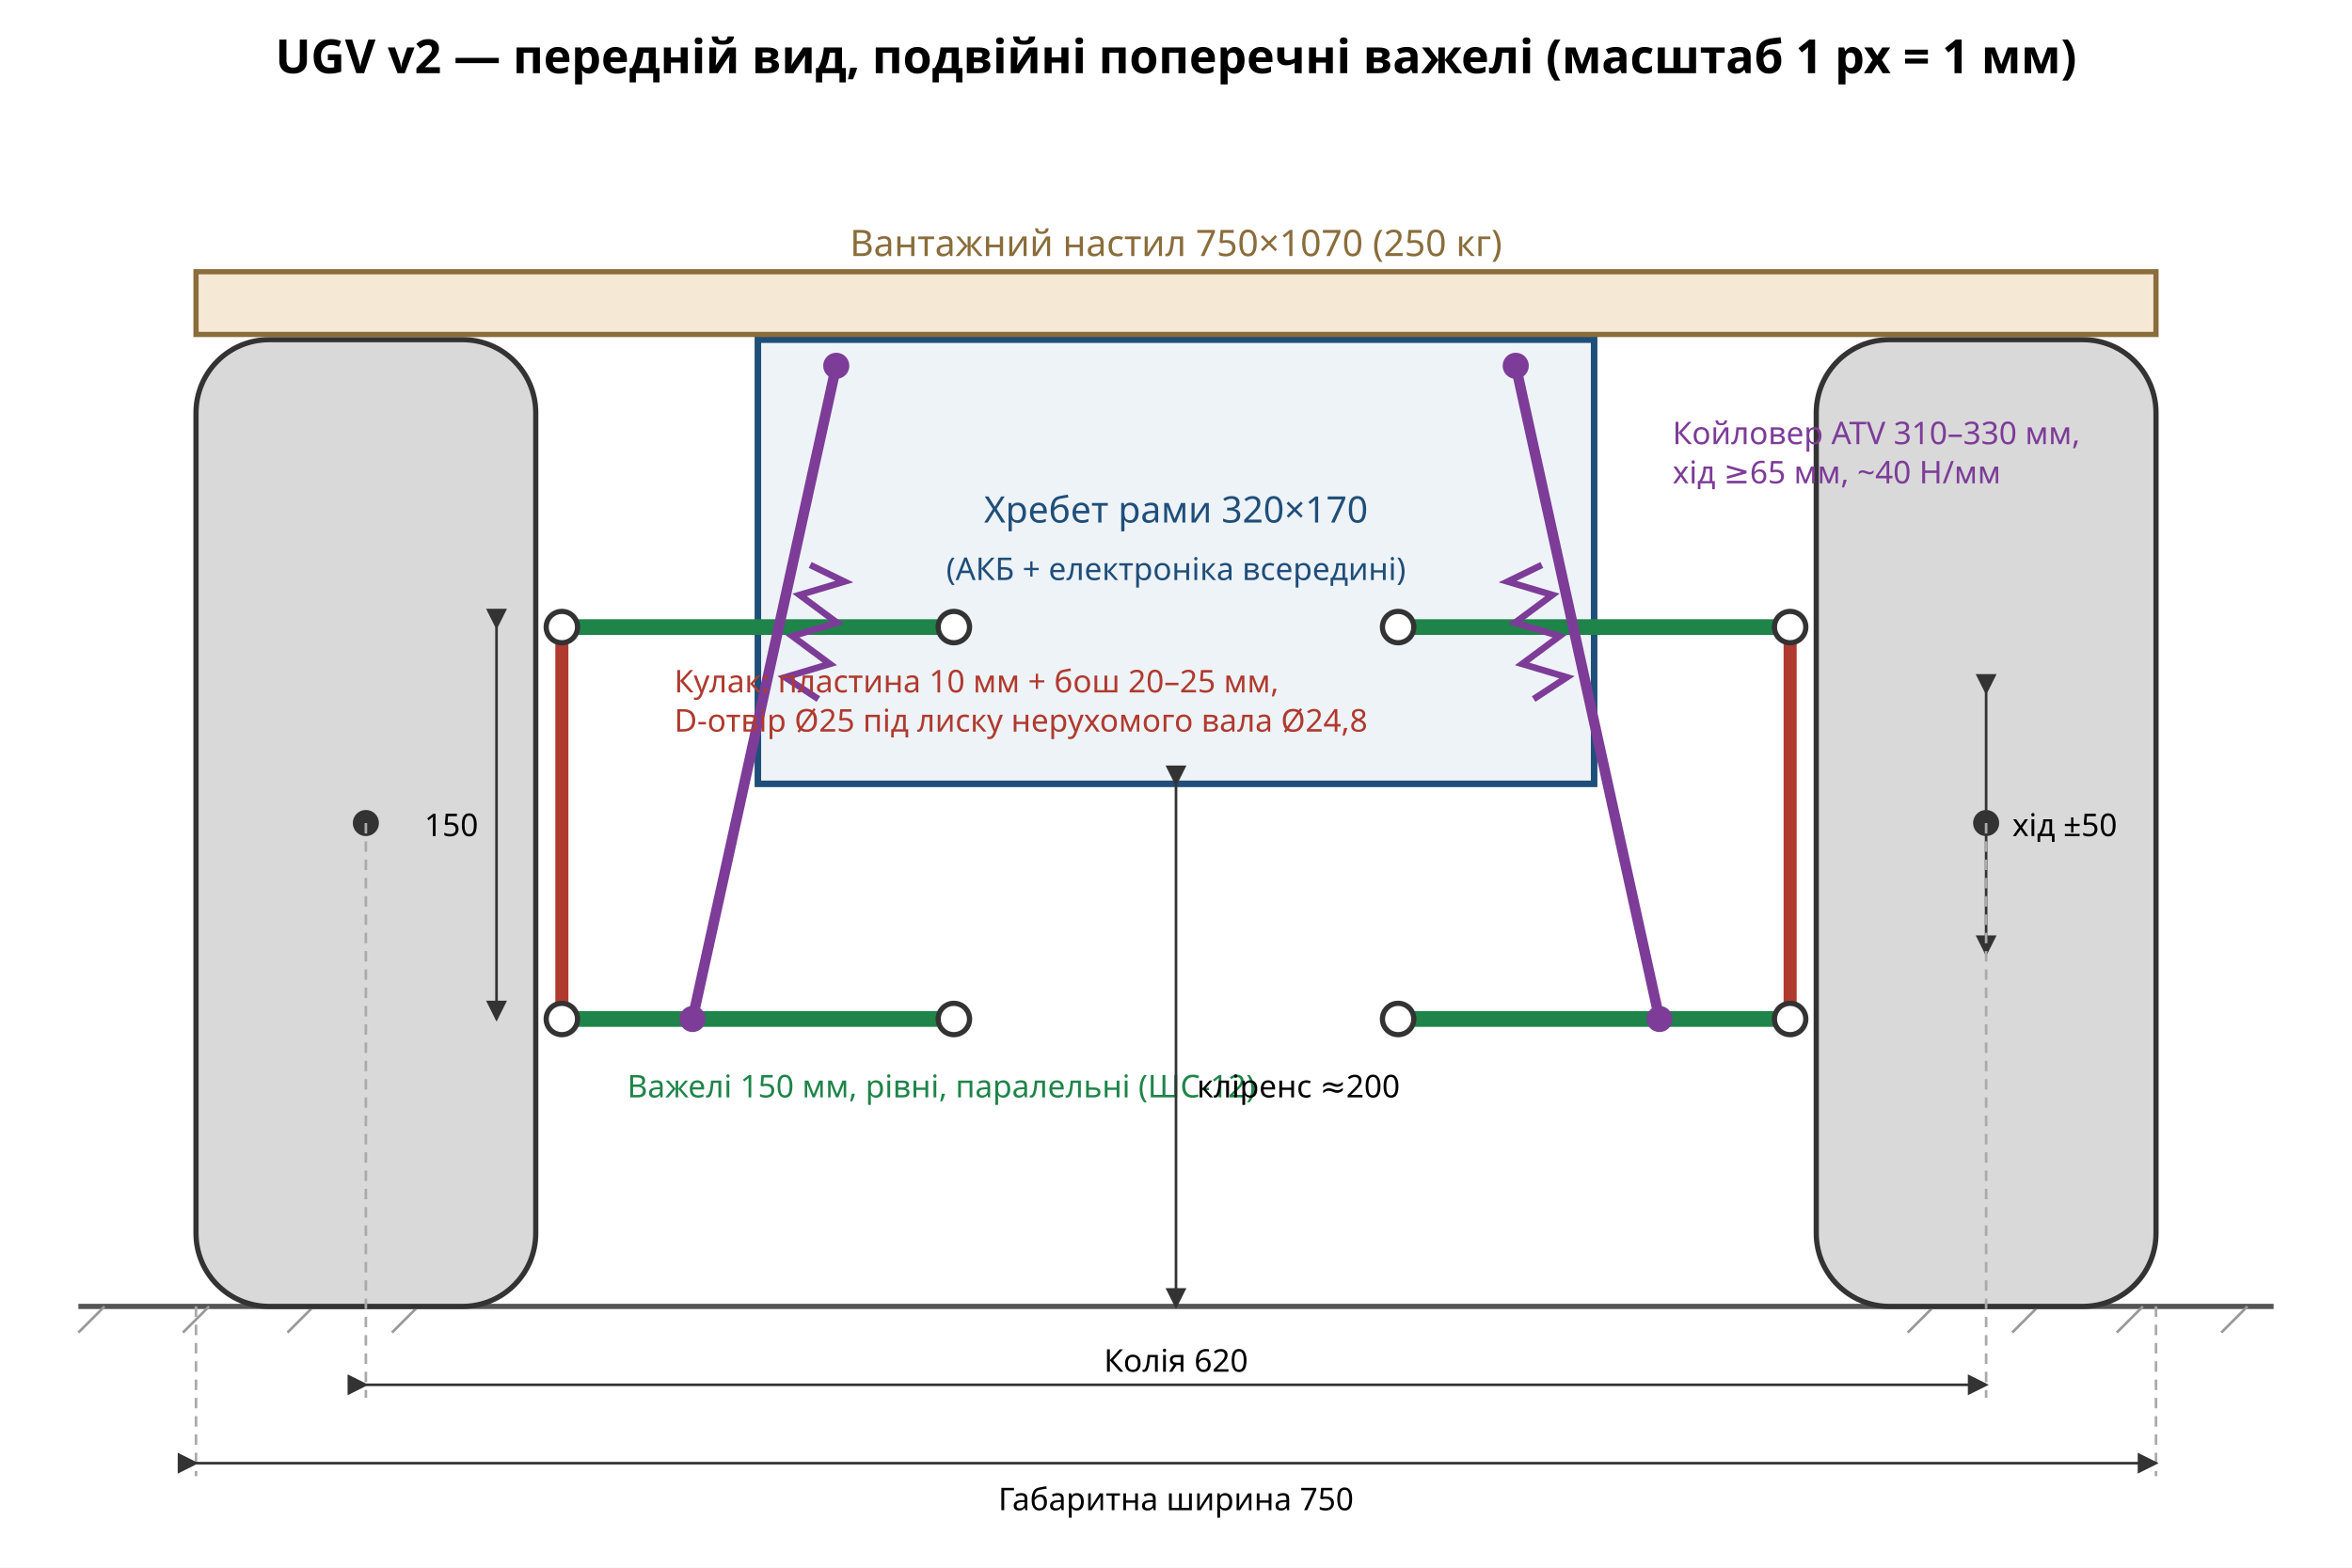
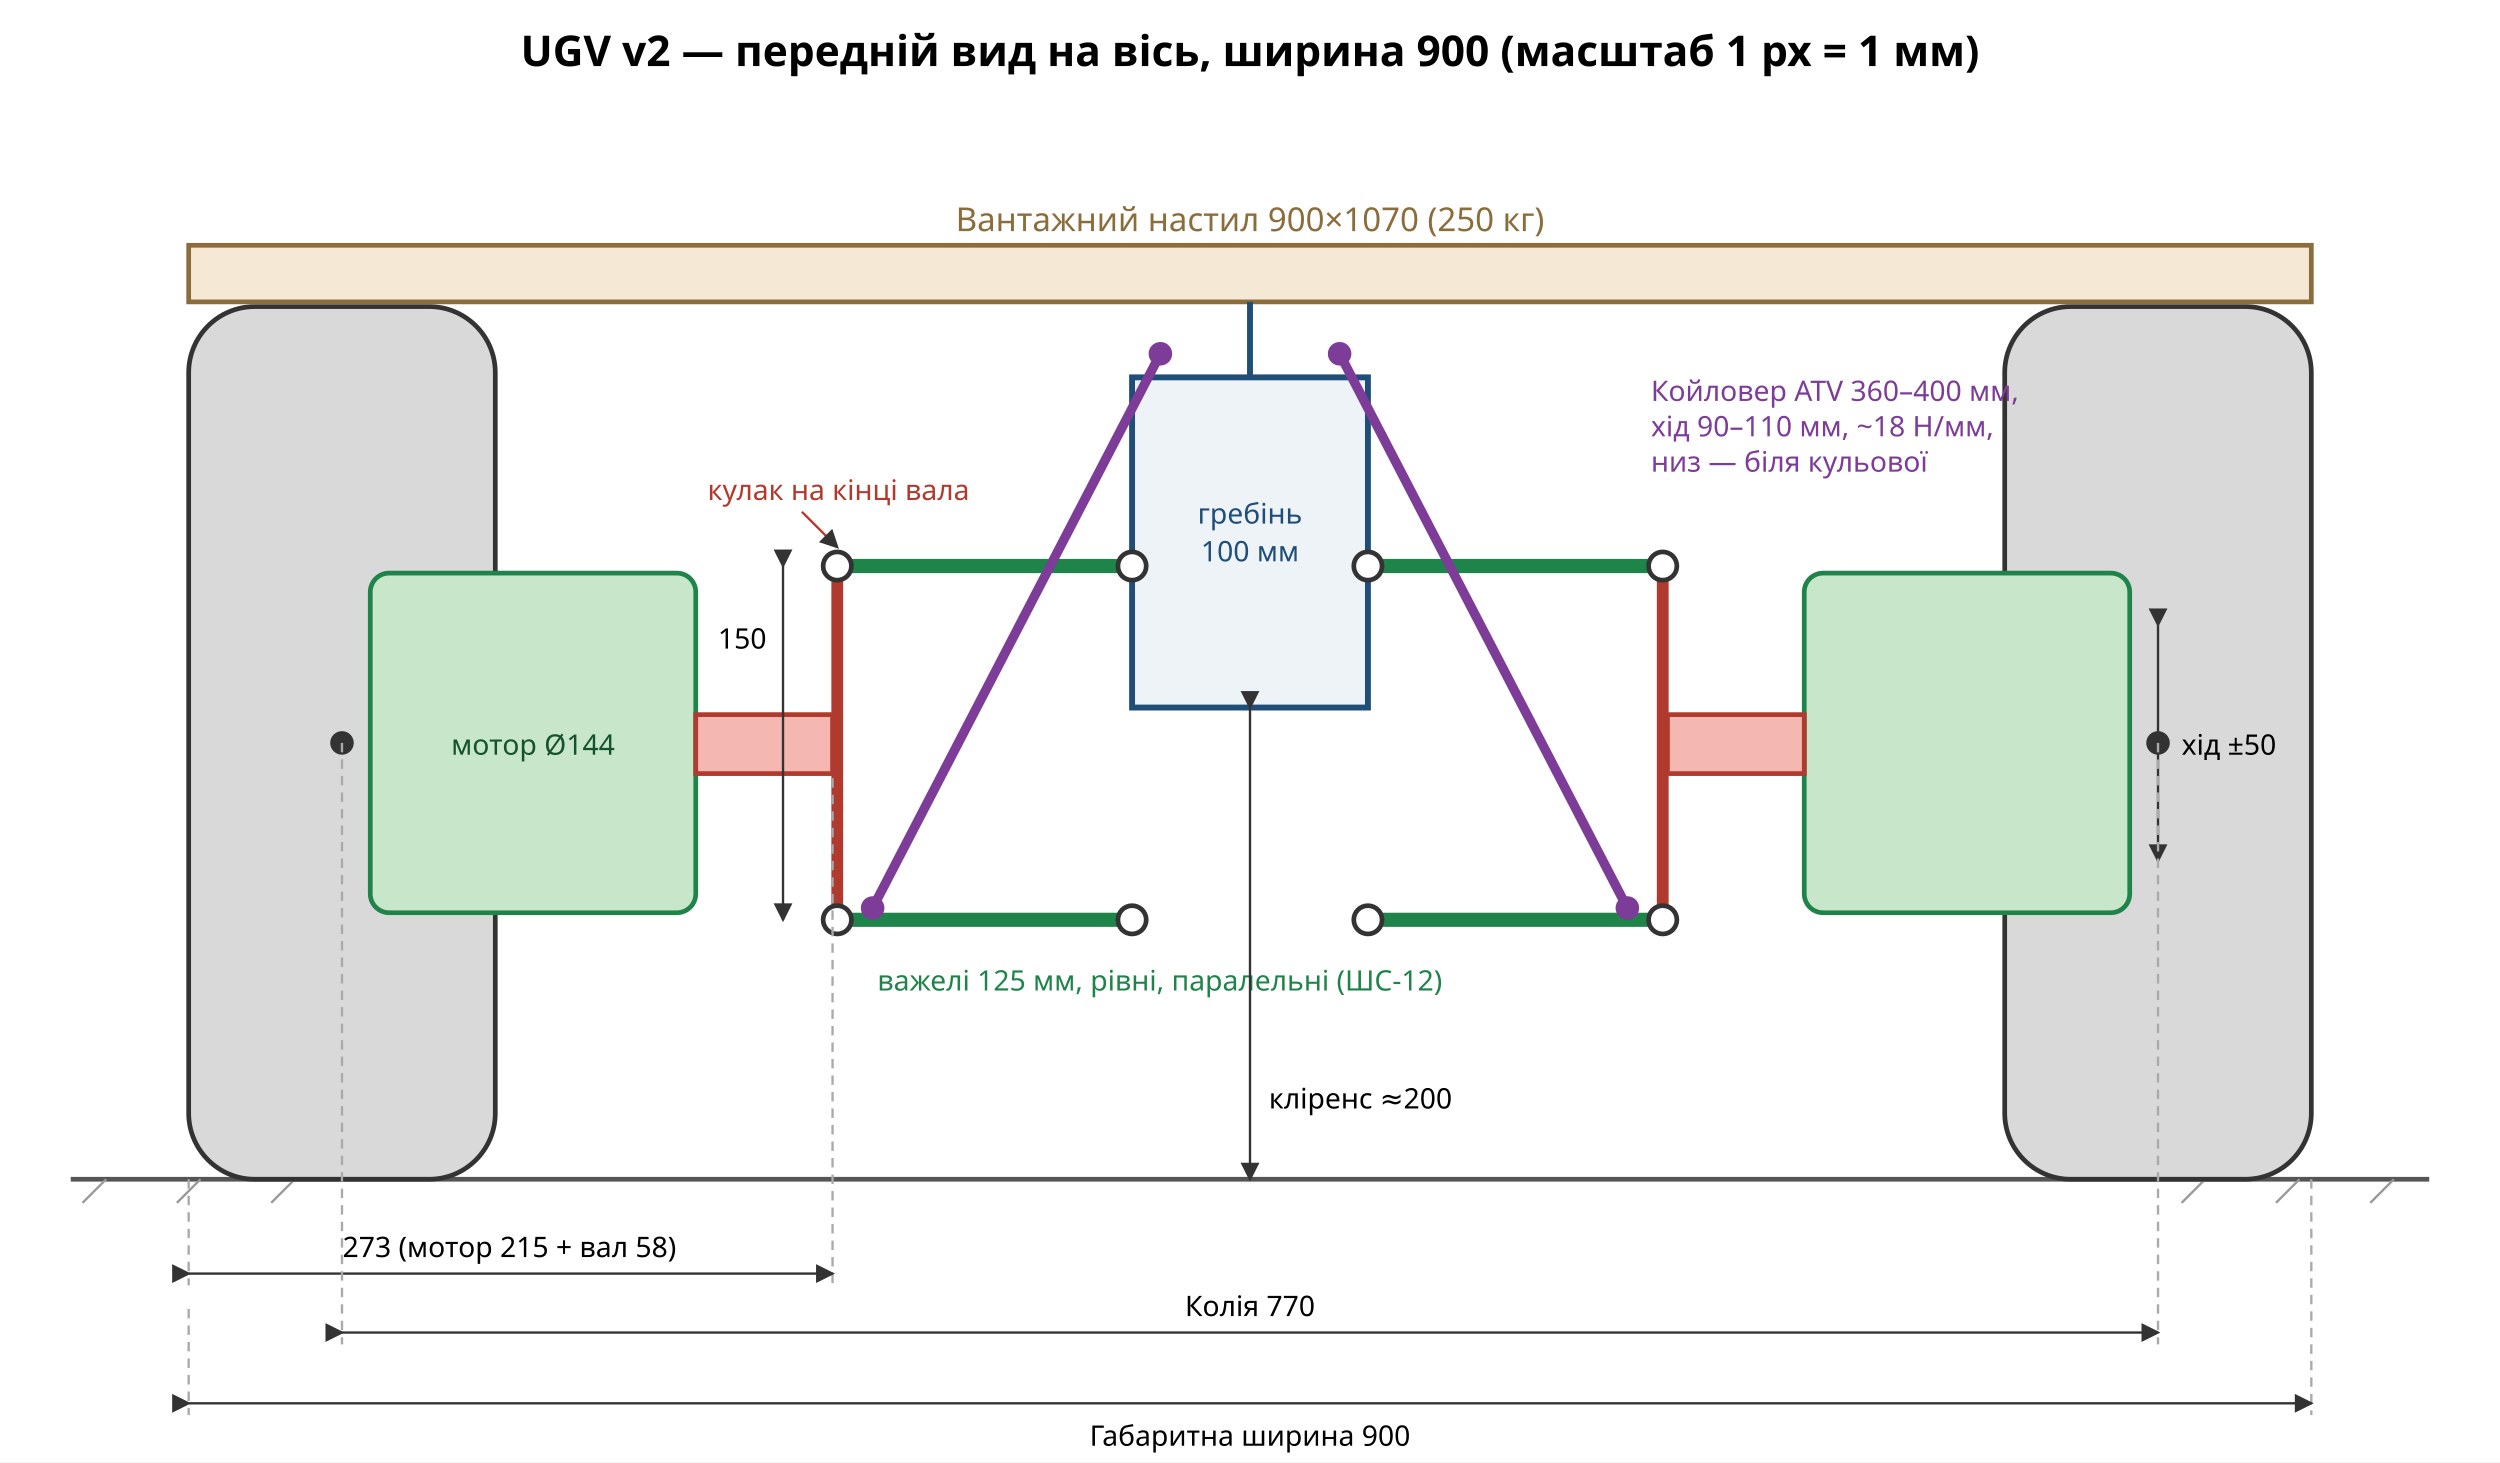
- <svg xmlns="http://www.w3.org/2000/svg" width="900" height="600" viewBox="0 0 900 600" font-family="sans-serif" font-size="14">
+ <svg xmlns="http://www.w3.org/2000/svg" width="1060" height="620" viewBox="0 0 1060 620" font-family="sans-serif" font-size="14">
  <defs>
    <marker id="arr" markerWidth="8" markerHeight="8" refX="7" refY="4" orient="auto">
      <path d="M0,0 L8,4 L0,8 z" fill="#333" />
    </marker>
  </defs>
-   <rect width="900" height="600" fill="#ffffff" />
-   <text x="450" y="28" text-anchor="middle" font-size="18" font-weight="bold">UGV v2 — передній вид, подвійні поперечні важелі (масштаб 1 px = 1 мм)</text>
-   <line x1="30" y1="500" x2="870" y2="500" stroke="#555" stroke-width="2" />
-   <path d="M40,500 l-10,10 M80,500 l-10,10 M120,500 l-10,10 M160,500 l-10,10 M740,500 l-10,10 M780,500 l-10,10 M820,500 l-10,10 M860,500 l-10,10" stroke="#999" stroke-width="1" />
+   <rect width="1060" height="620" fill="#ffffff" />
+   <text x="530" y="28" text-anchor="middle" font-size="18" font-weight="bold">UGV v2 — передній вид на вісь, ширина 900 (масштаб 1 px = 1 мм)</text>
+   <line x1="30" y1="500" x2="1030" y2="500" stroke="#555" stroke-width="2" />
+   <path d="M45,500 l-10,10 M85,500 l-10,10 M125,500 l-10,10 M935,500 l-10,10 M975,500 l-10,10 M1015,500 l-10,10" stroke="#999" stroke-width="1" />
  <g fill="#d9d9d9" stroke="#333" stroke-width="2">
-     <rect x="75" y="130" width="130" height="370" rx="28" />
-     <rect x="695" y="130" width="130" height="370" rx="28" />
+     <rect x="80" y="130" width="130" height="370" rx="28" />
+     <rect x="850" y="130" width="130" height="370" rx="28" />
  </g>
-   <circle cx="140" cy="315" r="5" fill="#333" />
-   <circle cx="760" cy="315" r="5" fill="#333" />
-   <text x="140" y="120" text-anchor="middle">Колесо Ø370×130</text>
-   <rect x="290" y="130" width="320" height="170" fill="#eef3f8" stroke="#1f4e79" stroke-width="2.5" />
-   <text x="450" y="200" text-anchor="middle" fill="#1f4e79">Хребет рами 320×170</text>
-   <text x="450" y="222" text-anchor="middle" fill="#1f4e79" font-size="12">(АКБ + електроніка всередині)</text>
-   <rect x="75" y="104" width="750" height="24" fill="#f5e9d6" stroke="#8a6d3b" stroke-width="2" />
-   <text x="450" y="98" text-anchor="middle" fill="#8a6d3b">Вантажний настил 750×1070 (250 кг)</text>
+   <circle cx="145" cy="315" r="5" fill="#333" />
+   <circle cx="915" cy="315" r="5" fill="#333" />
+   <text x="145" y="120" text-anchor="middle">Колесо Ø370×130</text>
+   <g fill="#c8e6c9" stroke="#1e8449" stroke-width="2">
+     <rect x="157" y="243" width="138" height="144" rx="8" />
+     <rect x="765" y="243" width="138" height="144" rx="8" />
+   </g>
+   <text x="226" y="320" text-anchor="middle" font-size="12" fill="#14532d">мотор Ø144</text>
+   <g fill="#f5b7b1" stroke="#b03a2e" stroke-width="2">
+     <rect x="295" y="303" width="58" height="25" />
+     <rect x="707" y="303" width="58" height="25" />
+   </g>
+   <rect x="480" y="160" width="100" height="140" fill="#eef3f8" stroke="#1f4e79" stroke-width="2.5" />
+   <text x="530" y="222" text-anchor="middle" fill="#1f4e79" font-size="12">гребінь</text>
+   <text x="530" y="238" text-anchor="middle" fill="#1f4e79" font-size="12">100 мм</text>
+   <rect x="80" y="104" width="900" height="24" fill="#f5e9d6" stroke="#8a6d3b" stroke-width="2" />
+   <text x="530" y="98" text-anchor="middle" fill="#8a6d3b">Вантажний настил 900×1070 (250 кг)</text>
+   <line x1="530" y1="128" x2="530" y2="160" stroke="#1f4e79" stroke-width="2.5" />
  <g stroke="#b03a2e" stroke-width="5" stroke-linecap="round">
-     <line x1="215" y1="240" x2="215" y2="390" />
+     <line x1="355" y1="240" x2="355" y2="390" />
  </g>
  <g stroke="#1e8449" stroke-width="6" stroke-linecap="round">
-     <line x1="215" y1="240" x2="365" y2="240" />
-     <line x1="215" y1="390" x2="365" y2="390" />
+     <line x1="355" y1="240" x2="480" y2="240" />
+     <line x1="355" y1="390" x2="480" y2="390" />
  </g>
  <g fill="#fff" stroke="#333" stroke-width="2">
-     <circle cx="215" cy="240" r="6" />
-     <circle cx="215" cy="390" r="6" />
-     <circle cx="365" cy="240" r="6" />
-     <circle cx="365" cy="390" r="6" />
+     <circle cx="355" cy="240" r="6" />
+     <circle cx="355" cy="390" r="6" />
+     <circle cx="480" cy="240" r="6" />
+     <circle cx="480" cy="390" r="6" />
  </g>
  <g stroke="#b03a2e" stroke-width="5" stroke-linecap="round">
-     <line x1="685" y1="240" x2="685" y2="390" />
+     <line x1="705" y1="240" x2="705" y2="390" />
  </g>
  <g stroke="#1e8449" stroke-width="6" stroke-linecap="round">
-     <line x1="685" y1="240" x2="535" y2="240" />
-     <line x1="685" y1="390" x2="535" y2="390" />
+     <line x1="705" y1="240" x2="580" y2="240" />
+     <line x1="705" y1="390" x2="580" y2="390" />
  </g>
  <g fill="#fff" stroke="#333" stroke-width="2">
-     <circle cx="685" cy="240" r="6" />
-     <circle cx="685" cy="390" r="6" />
-     <circle cx="535" cy="240" r="6" />
-     <circle cx="535" cy="390" r="6" />
+     <circle cx="705" cy="240" r="6" />
+     <circle cx="705" cy="390" r="6" />
+     <circle cx="580" cy="240" r="6" />
+     <circle cx="580" cy="390" r="6" />
  </g>
  <g stroke="#7d3c98" stroke-width="4" fill="none">
-     <line x1="265" y1="390" x2="320" y2="140" />
-     <line x1="635" y1="390" x2="580" y2="140" />
+     <line x1="370" y1="385" x2="492" y2="150" />
+     <line x1="690" y1="385" x2="568" y2="150" />
  </g>
-   <g stroke="#7d3c98" stroke-width="2.5" fill="none">
-     <path d="M304,215 l14,4 l-16,8 l16,8 l-16,8 l16,8 l-16,8 l14,6" transform="rotate(10 300 250)" />
-     <path d="M596,215 l-14,4 l16,8 l-16,8 l16,8 l-16,8 l16,8 l-14,6" transform="rotate(-10 600 250)" />
-   </g>
-   <circle cx="265" cy="390" r="5" fill="#7d3c98" />
-   <circle cx="320" cy="140" r="5" fill="#7d3c98" />
-   <circle cx="635" cy="390" r="5" fill="#7d3c98" />
-   <circle cx="580" cy="140" r="5" fill="#7d3c98" />
-   <text x="258" y="265" fill="#b03a2e" font-size="12">Кулак: пластина 10 мм + бош 20–25 мм,</text>
-   <text x="258" y="280" fill="#b03a2e" font-size="12">D-отвір Ø25 під лиску нерухомого вала Ø24,8</text>
-   <text x="240" y="420" fill="#1e8449" font-size="12">Важелі 150 мм, рівні, паралельні (ШС-12)</text>
-   <text x="640" y="170" fill="#7d3c98" font-size="12">Койловер ATV 310–330 мм,</text>
-   <text x="640" y="185" fill="#7d3c98" font-size="12">хід ≥65 мм, ~40 Н/мм</text>
-   <line x1="190" y1="240" x2="190" y2="390" stroke="#333" stroke-width="1" marker-start="url(#arr)" marker-end="url(#arr)" />
-   <text x="183" y="320" text-anchor="end" font-size="12">150</text>
-   <line x1="760" y1="265" x2="760" y2="365" stroke="#333" stroke-width="1" marker-start="url(#arr)" marker-end="url(#arr)" />
-   <text x="770" y="320" font-size="12">хід ±50</text>
-   <line x1="450" y1="300" x2="450" y2="500" stroke="#333" stroke-width="1" marker-start="url(#arr)" marker-end="url(#arr)" />
-   <text x="458" y="420" font-size="12">кліренс ≈200</text>
-   <line x1="140" y1="315" x2="140" y2="535" stroke="#aaa" stroke-width="1" stroke-dasharray="4 3" />
-   <line x1="760" y1="315" x2="760" y2="535" stroke="#aaa" stroke-width="1" stroke-dasharray="4 3" />
-   <line x1="140" y1="530" x2="760" y2="530" stroke="#333" stroke-width="1" marker-start="url(#arr)" marker-end="url(#arr)" />
-   <text x="450" y="525" text-anchor="middle" font-size="12">Колія 620</text>
-   <line x1="75" y1="500" x2="75" y2="565" stroke="#aaa" stroke-width="1" stroke-dasharray="4 3" />
-   <line x1="825" y1="500" x2="825" y2="565" stroke="#aaa" stroke-width="1" stroke-dasharray="4 3" />
-   <line x1="75" y1="560" x2="825" y2="560" stroke="#333" stroke-width="1" marker-start="url(#arr)" marker-end="url(#arr)" />
-   <text x="450" y="578" text-anchor="middle" font-size="12">Габаритна ширина 750</text>
+   <circle cx="370" cy="385" r="5" fill="#7d3c98" />
+   <circle cx="492" cy="150" r="5" fill="#7d3c98" />
+   <circle cx="690" cy="385" r="5" fill="#7d3c98" />
+   <circle cx="568" cy="150" r="5" fill="#7d3c98" />
+   <text x="300" y="212" fill="#b03a2e" font-size="12">кулак на кінці вала</text>
+   <line x1="340" y1="217" x2="355" y2="232" stroke="#b03a2e" stroke-width="1" marker-end="url(#arr)" />
+   <text x="372" y="420" fill="#1e8449" font-size="12">важелі 125 мм, рівні, паралельні (ШС-12)</text>
+   <text x="700" y="170" fill="#7d3c98" font-size="12">Койловер ATV 360–400 мм,</text>
+   <text x="700" y="185" fill="#7d3c98" font-size="12">хід 90–110 мм, ~18 Н/мм,</text>
+   <text x="700" y="200" fill="#7d3c98" font-size="12">низ — біля кульової</text>
+   <line x1="332" y1="240" x2="332" y2="390" stroke="#333" stroke-width="1" marker-start="url(#arr)" marker-end="url(#arr)" />
+   <text x="325" y="275" text-anchor="end" font-size="12">150</text>
+   <line x1="915" y1="265" x2="915" y2="365" stroke="#333" stroke-width="1" marker-start="url(#arr)" marker-end="url(#arr)" />
+   <text x="925" y="320" font-size="12">хід ±50</text>
+   <line x1="530" y1="300" x2="530" y2="500" stroke="#333" stroke-width="1" marker-start="url(#arr)" marker-end="url(#arr)" />
+   <text x="538" y="470" font-size="12">кліренс ≈200</text>
+   <line x1="80" y1="500" x2="80" y2="545" stroke="#aaa" stroke-width="1" stroke-dasharray="4 3" />
+   <line x1="353" y1="330" x2="353" y2="545" stroke="#aaa" stroke-width="1" stroke-dasharray="4 3" />
+   <line x1="80" y1="540" x2="353" y2="540" stroke="#333" stroke-width="1" marker-start="url(#arr)" marker-end="url(#arr)" />
+   <text x="216" y="533" text-anchor="middle" font-size="12">273 (мотор 215 + вал 58)</text>
+   <line x1="145" y1="315" x2="145" y2="570" stroke="#aaa" stroke-width="1" stroke-dasharray="4 3" />
+   <line x1="915" y1="315" x2="915" y2="570" stroke="#aaa" stroke-width="1" stroke-dasharray="4 3" />
+   <line x1="145" y1="565" x2="915" y2="565" stroke="#333" stroke-width="1" marker-start="url(#arr)" marker-end="url(#arr)" />
+   <text x="530" y="558" text-anchor="middle" font-size="12">Колія 770</text>
+   <line x1="80" y1="555" x2="80" y2="600" stroke="#aaa" stroke-width="1" stroke-dasharray="4 3" />
+   <line x1="980" y1="500" x2="980" y2="600" stroke="#aaa" stroke-width="1" stroke-dasharray="4 3" />
+   <line x1="80" y1="595" x2="980" y2="595" stroke="#333" stroke-width="1" marker-start="url(#arr)" marker-end="url(#arr)" />
+   <text x="530" y="613" text-anchor="middle" font-size="12">Габаритна ширина 900</text>
</svg>
